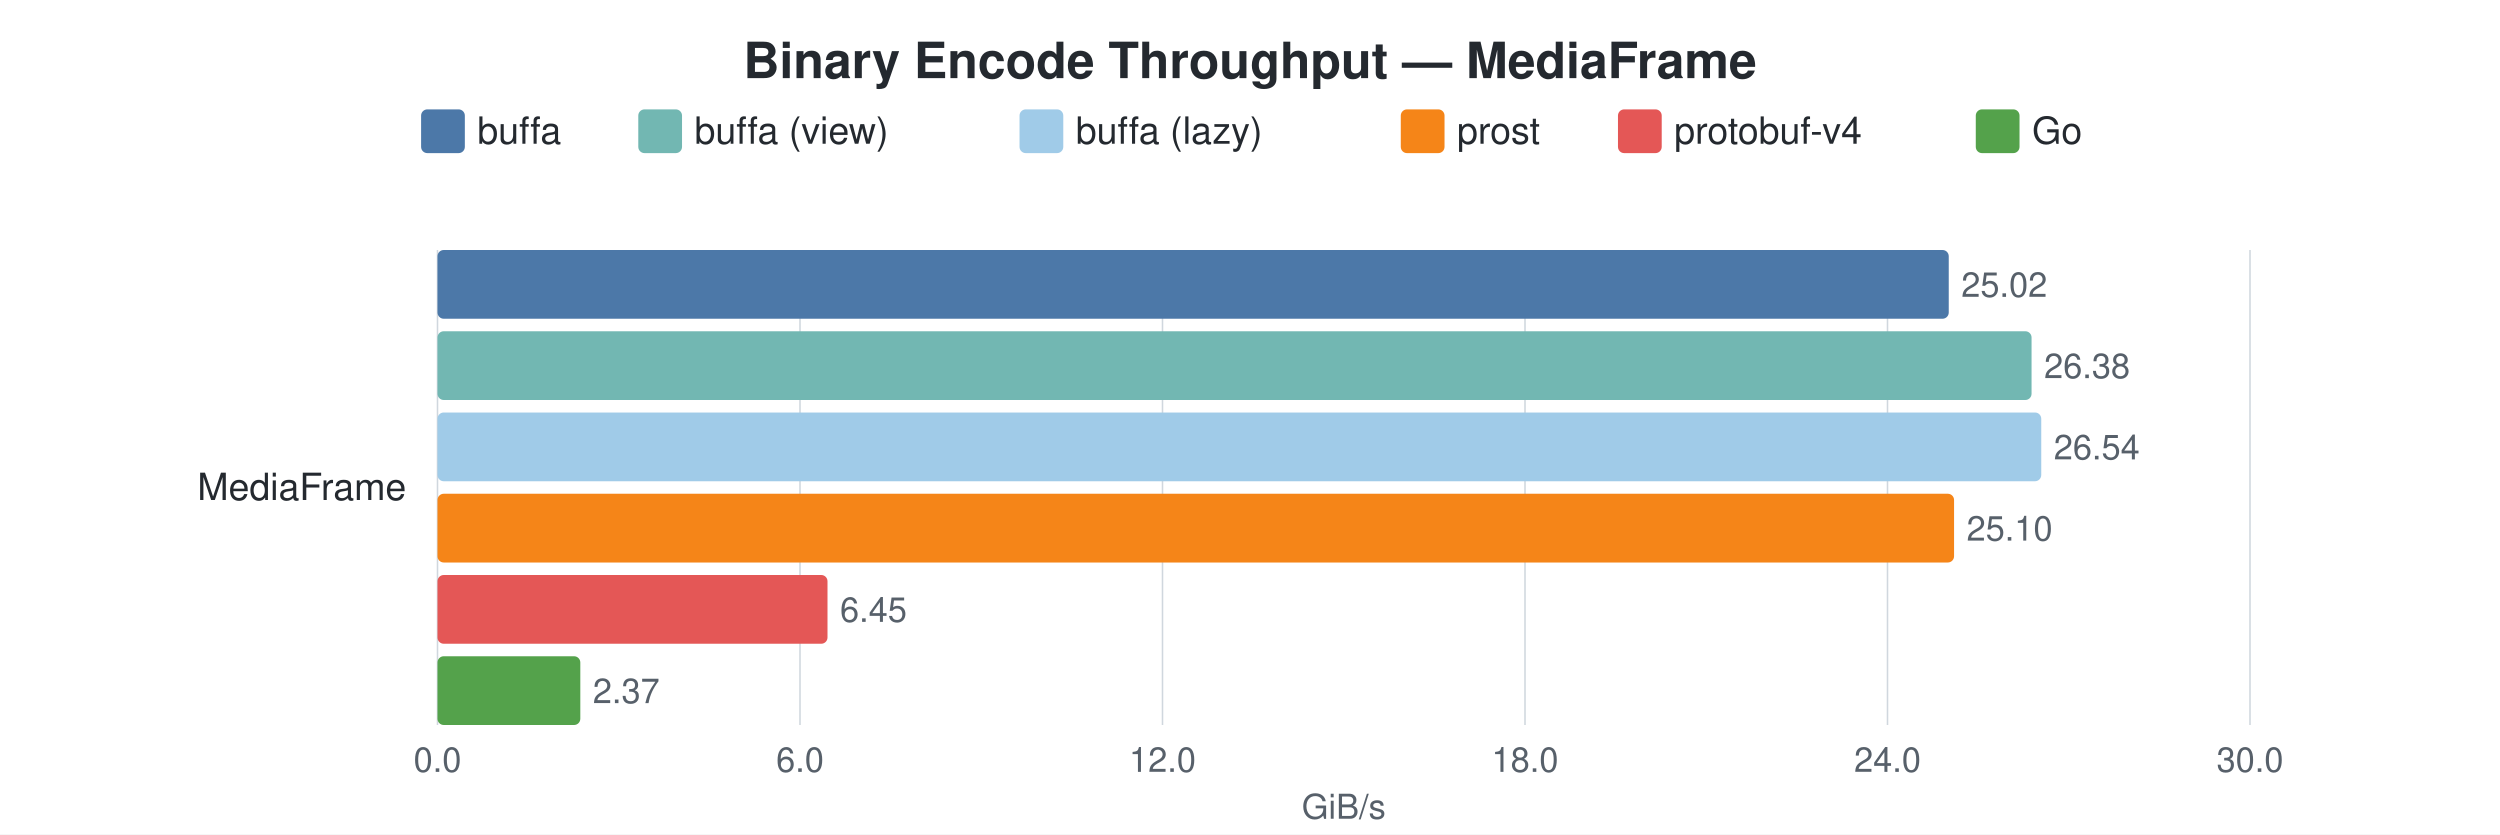
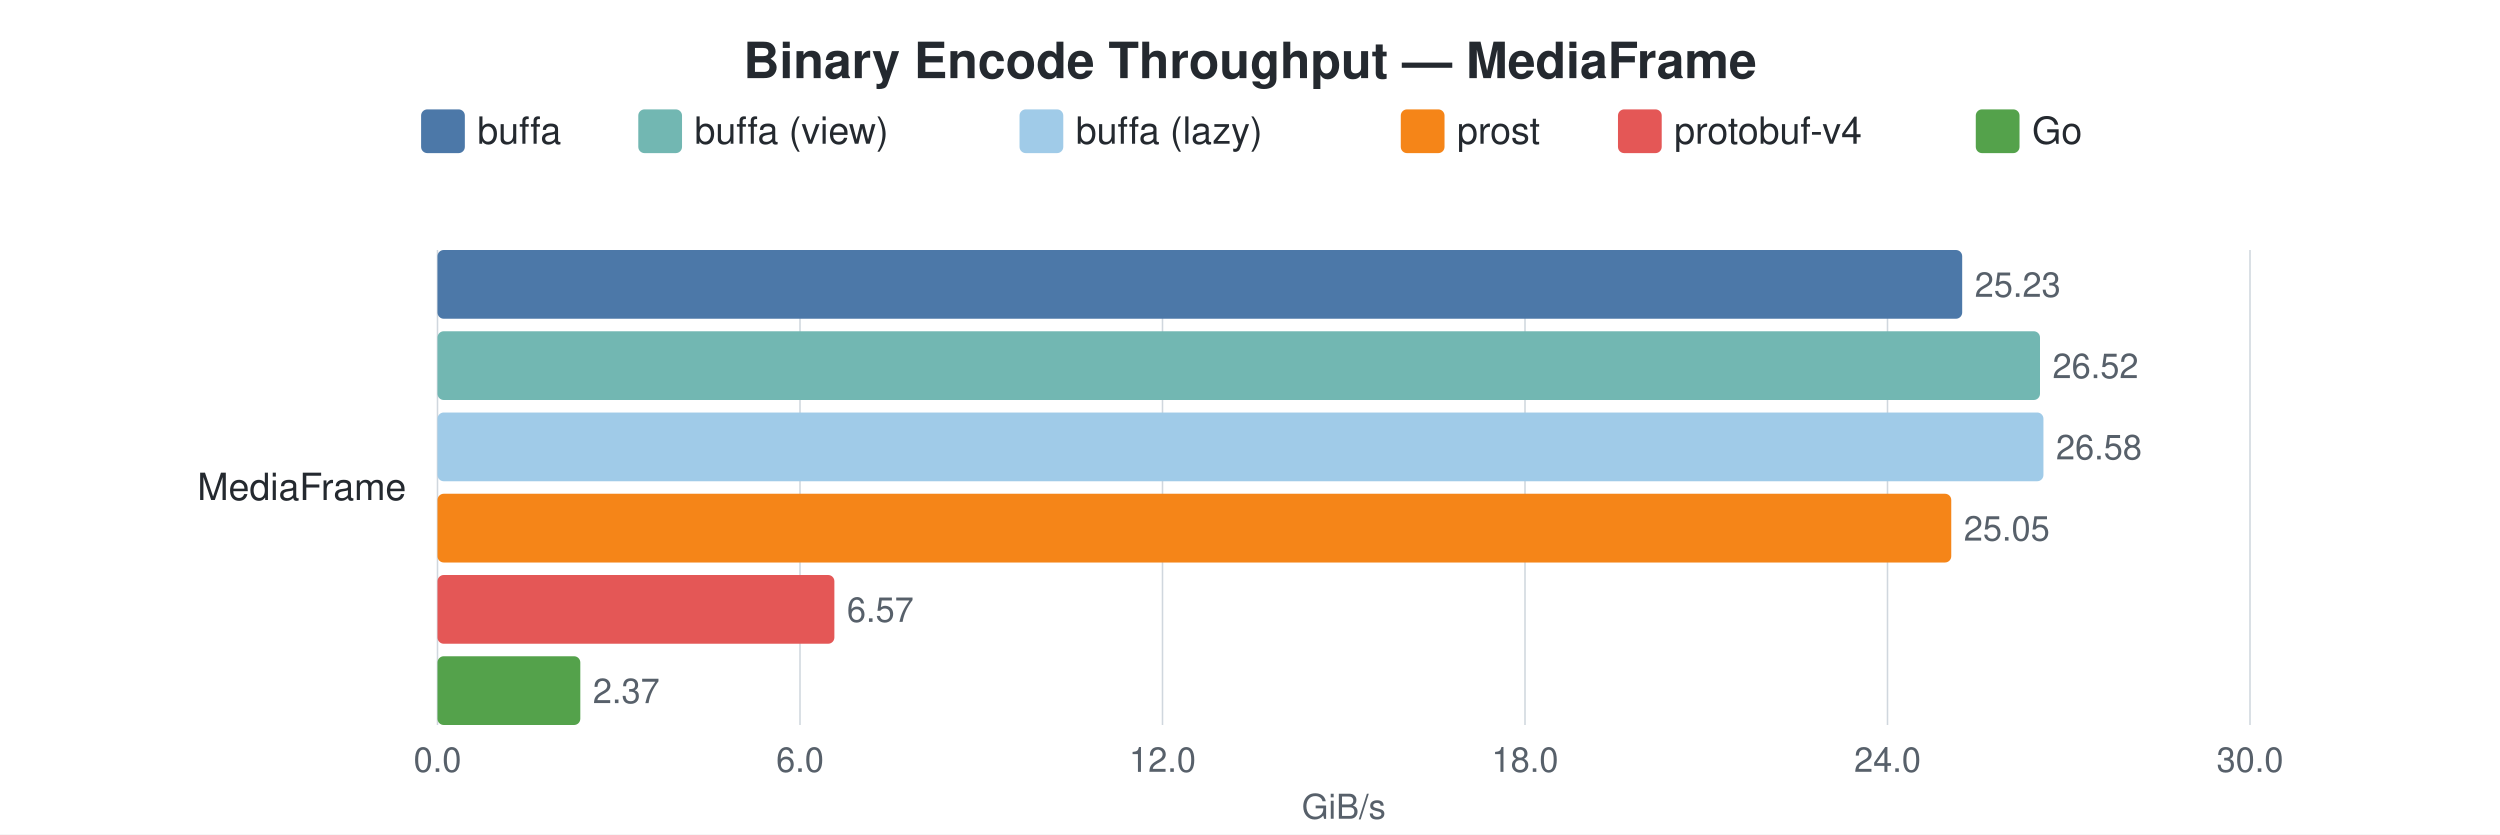
<svg xmlns="http://www.w3.org/2000/svg" width="800" height="267" viewBox="0 0 800 267">
  <style>
    text { font-family: -apple-system, BlinkMacSystemFont, "Segoe UI", Helvetica, Arial, sans-serif; }
    .title { font-size: 16px; font-weight: 600; fill: #24292f; }
    .label { font-size: 12px; fill: #24292f; }
    .value { font-size: 11px; fill: #57606a; }
    .axis-label { font-size: 11px; fill: #57606a; }
    .legend-text { font-size: 12px; fill: #24292f; }
    .grid { stroke: #d0d7de; stroke-width: 0.5; }
  </style>
  <rect width="100%" height="100%" fill="white" />
  <text x="400.0" y="25" text-anchor="middle" class="title">Binary Encode Throughput — MediaFrame</text>
  <rect x="134.75" y="35" width="14" height="14" rx="2" fill="#4C78A8" />
  <text x="152.75" y="46" class="legend-text">buffa</text>
  <rect x="204.25" y="35" width="14" height="14" rx="2" fill="#72B7B2" />
  <text x="222.25" y="46" class="legend-text">buffa (view)</text>
  <rect x="326.25" y="35" width="14" height="14" rx="2" fill="#A0CBE8" />
  <text x="344.25" y="46" class="legend-text">buffa (lazy)</text>
  <rect x="448.25" y="35" width="14" height="14" rx="2" fill="#F58518" />
  <text x="466.25" y="46" class="legend-text">prost</text>
  <rect x="517.75" y="35" width="14" height="14" rx="2" fill="#E45756" />
  <text x="535.75" y="46" class="legend-text">protobuf-v4</text>
  <rect x="632.25" y="35" width="14" height="14" rx="2" fill="#54A24B" />
  <text x="650.25" y="46" class="legend-text">Go</text>
  <line x1="140.0" y1="80" x2="140.0" y2="232" class="grid" />
  <text x="140.0" y="247" text-anchor="middle" class="axis-label">0.0</text>
  <line x1="256.0" y1="80" x2="256.0" y2="232" class="grid" />
  <text x="256.0" y="247" text-anchor="middle" class="axis-label">6.0</text>
  <line x1="372.0" y1="80" x2="372.0" y2="232" class="grid" />
  <text x="372.0" y="247" text-anchor="middle" class="axis-label">12.0</text>
  <line x1="488.0" y1="80" x2="488.0" y2="232" class="grid" />
  <text x="488.0" y="247" text-anchor="middle" class="axis-label">18.0</text>
  <line x1="604.0" y1="80" x2="604.0" y2="232" class="grid" />
  <text x="604.0" y="247" text-anchor="middle" class="axis-label">24.0</text>
  <line x1="720.0" y1="80" x2="720.0" y2="232" class="grid" />
  <text x="720.0" y="247" text-anchor="middle" class="axis-label">30.0</text>
  <text x="430.0" y="262" text-anchor="middle" class="axis-label">GiB/s</text>
  <text x="130" y="160.0" text-anchor="end" class="label">MediaFrame</text>
-   <rect x="140" y="80.0" width="483.6" height="22" rx="2" fill="#4C78A8" />
-   <text x="627.6" y="95.0" class="value">25.02</text>
-   <rect x="140" y="106.0" width="510.1" height="22" rx="2" fill="#72B7B2" />
-   <text x="654.1" y="121.0" class="value">26.38</text>
-   <rect x="140" y="132.0" width="513.2" height="22" rx="2" fill="#A0CBE8" />
-   <text x="657.2" y="147.0" class="value">26.54</text>
-   <rect x="140" y="158.0" width="485.3" height="22" rx="2" fill="#F58518" />
-   <text x="629.3" y="173.0" class="value">25.10</text>
-   <rect x="140" y="184.0" width="124.8" height="22" rx="2" fill="#E45756" />
-   <text x="268.8" y="199.0" class="value">6.45</text>
+   <rect x="140" y="80.0" width="487.9" height="22" rx="2" fill="#4C78A8" />
+   <text x="631.9" y="95.0" class="value">25.23</text>
+   <rect x="140" y="106.0" width="512.8" height="22" rx="2" fill="#72B7B2" />
+   <text x="656.8" y="121.0" class="value">26.52</text>
+   <rect x="140" y="132.0" width="513.9" height="22" rx="2" fill="#A0CBE8" />
+   <text x="657.9" y="147.0" class="value">26.58</text>
+   <rect x="140" y="158.0" width="484.4" height="22" rx="2" fill="#F58518" />
+   <text x="628.4" y="173.0" class="value">25.05</text>
+   <rect x="140" y="184.0" width="127.0" height="22" rx="2" fill="#E45756" />
+   <text x="271.0" y="199.0" class="value">6.57</text>
  <rect x="140" y="210.0" width="45.7" height="22" rx="2" fill="#54A24B" />
  <text x="189.7" y="225.0" class="value">2.37</text>
</svg>
